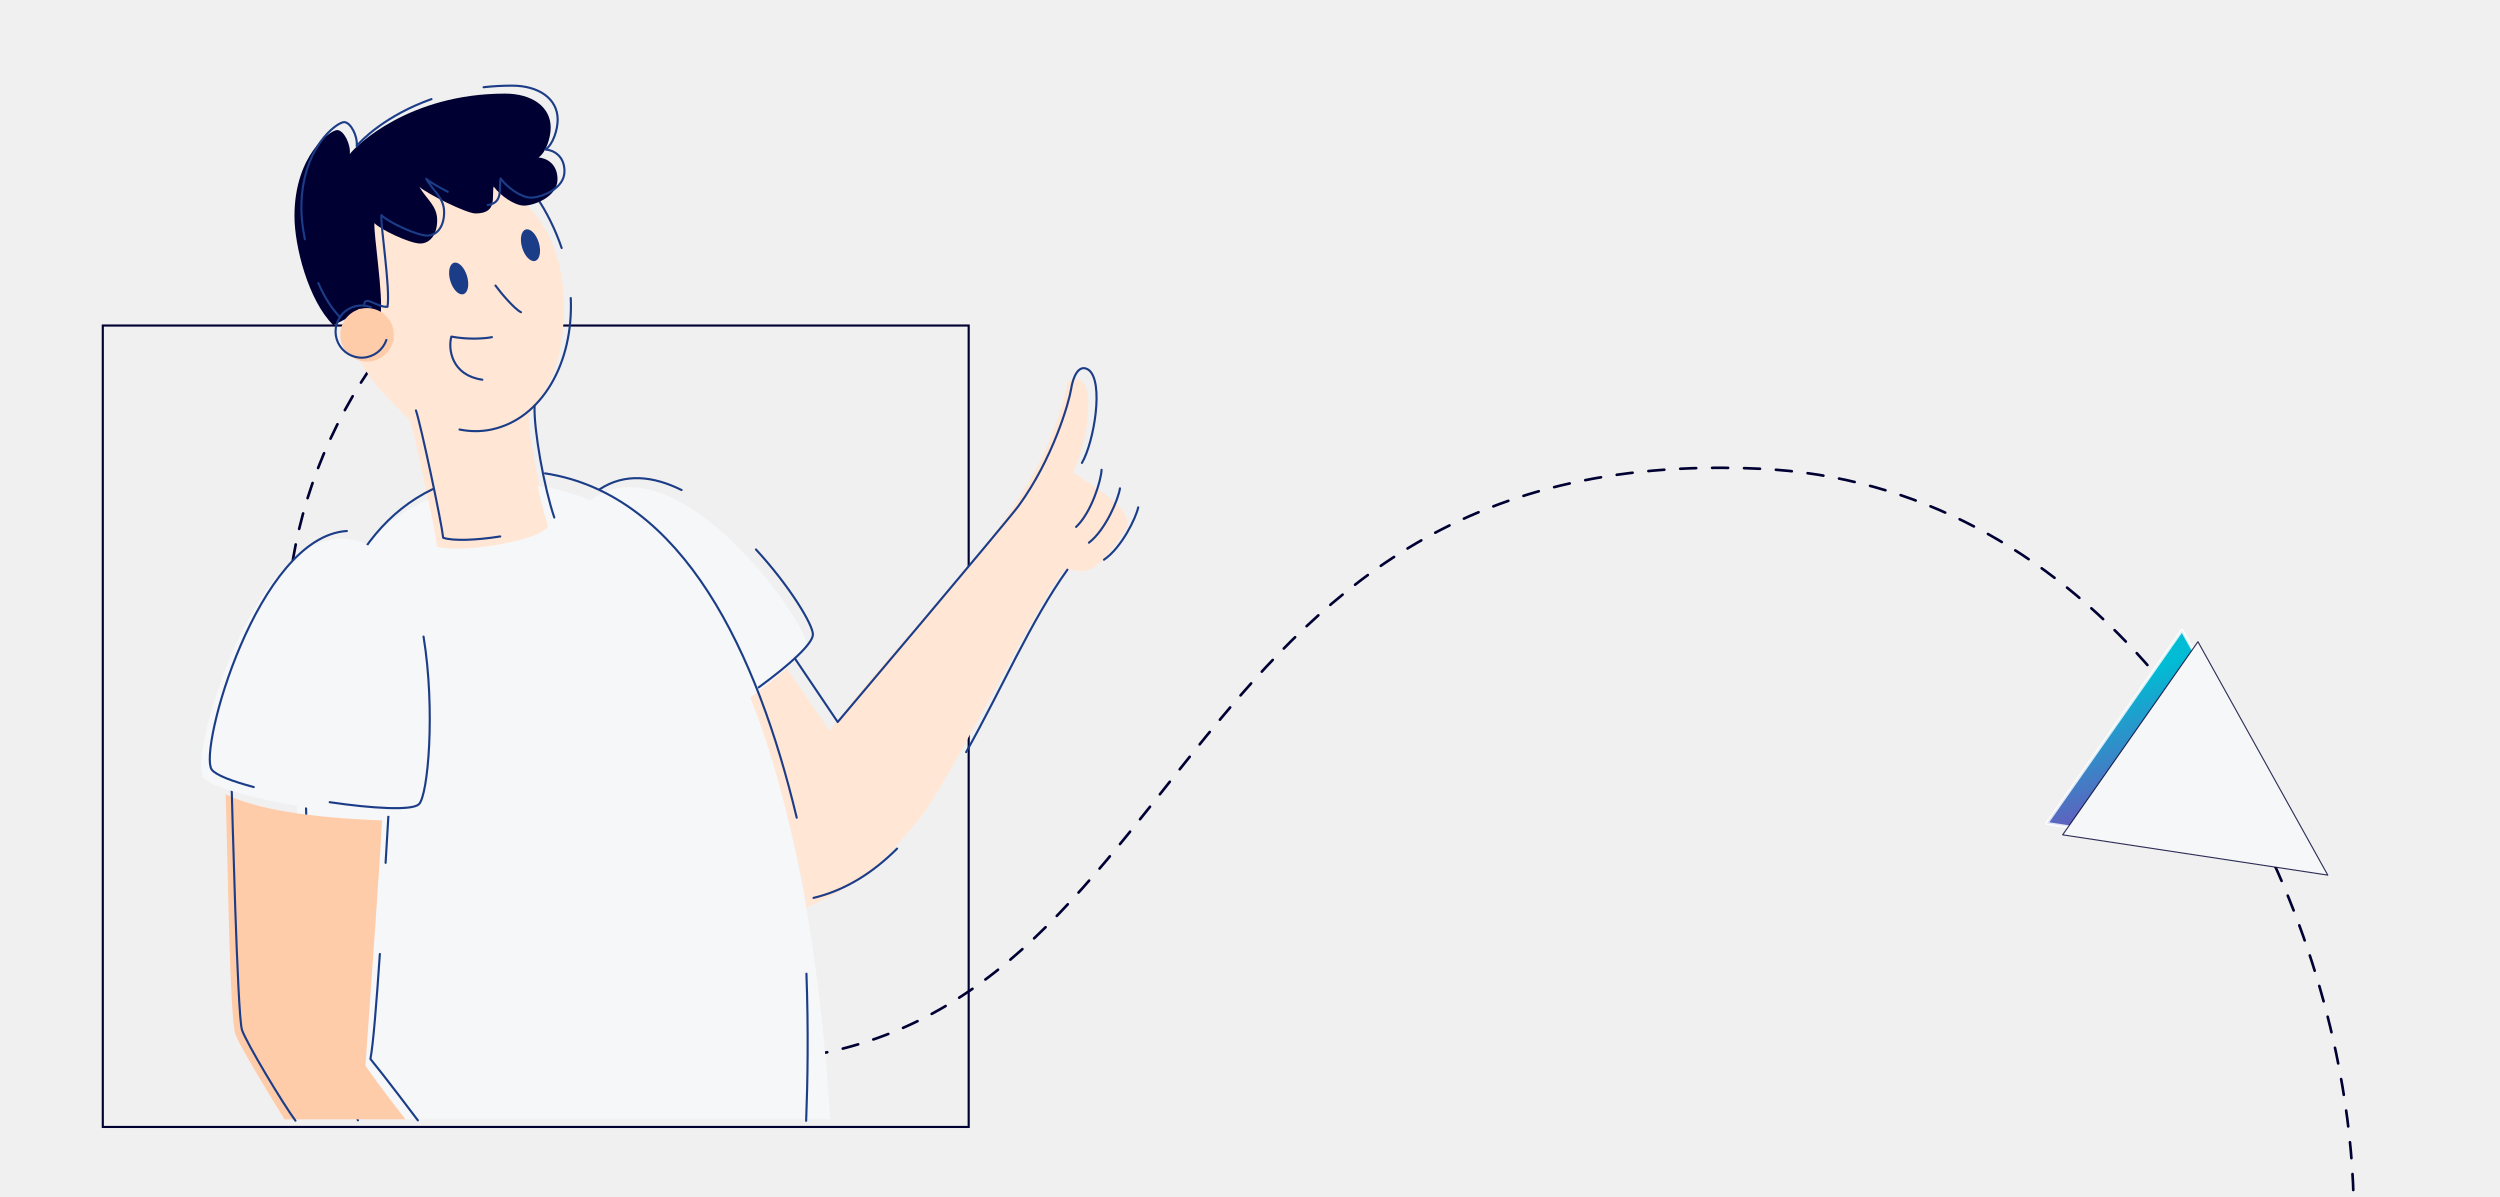
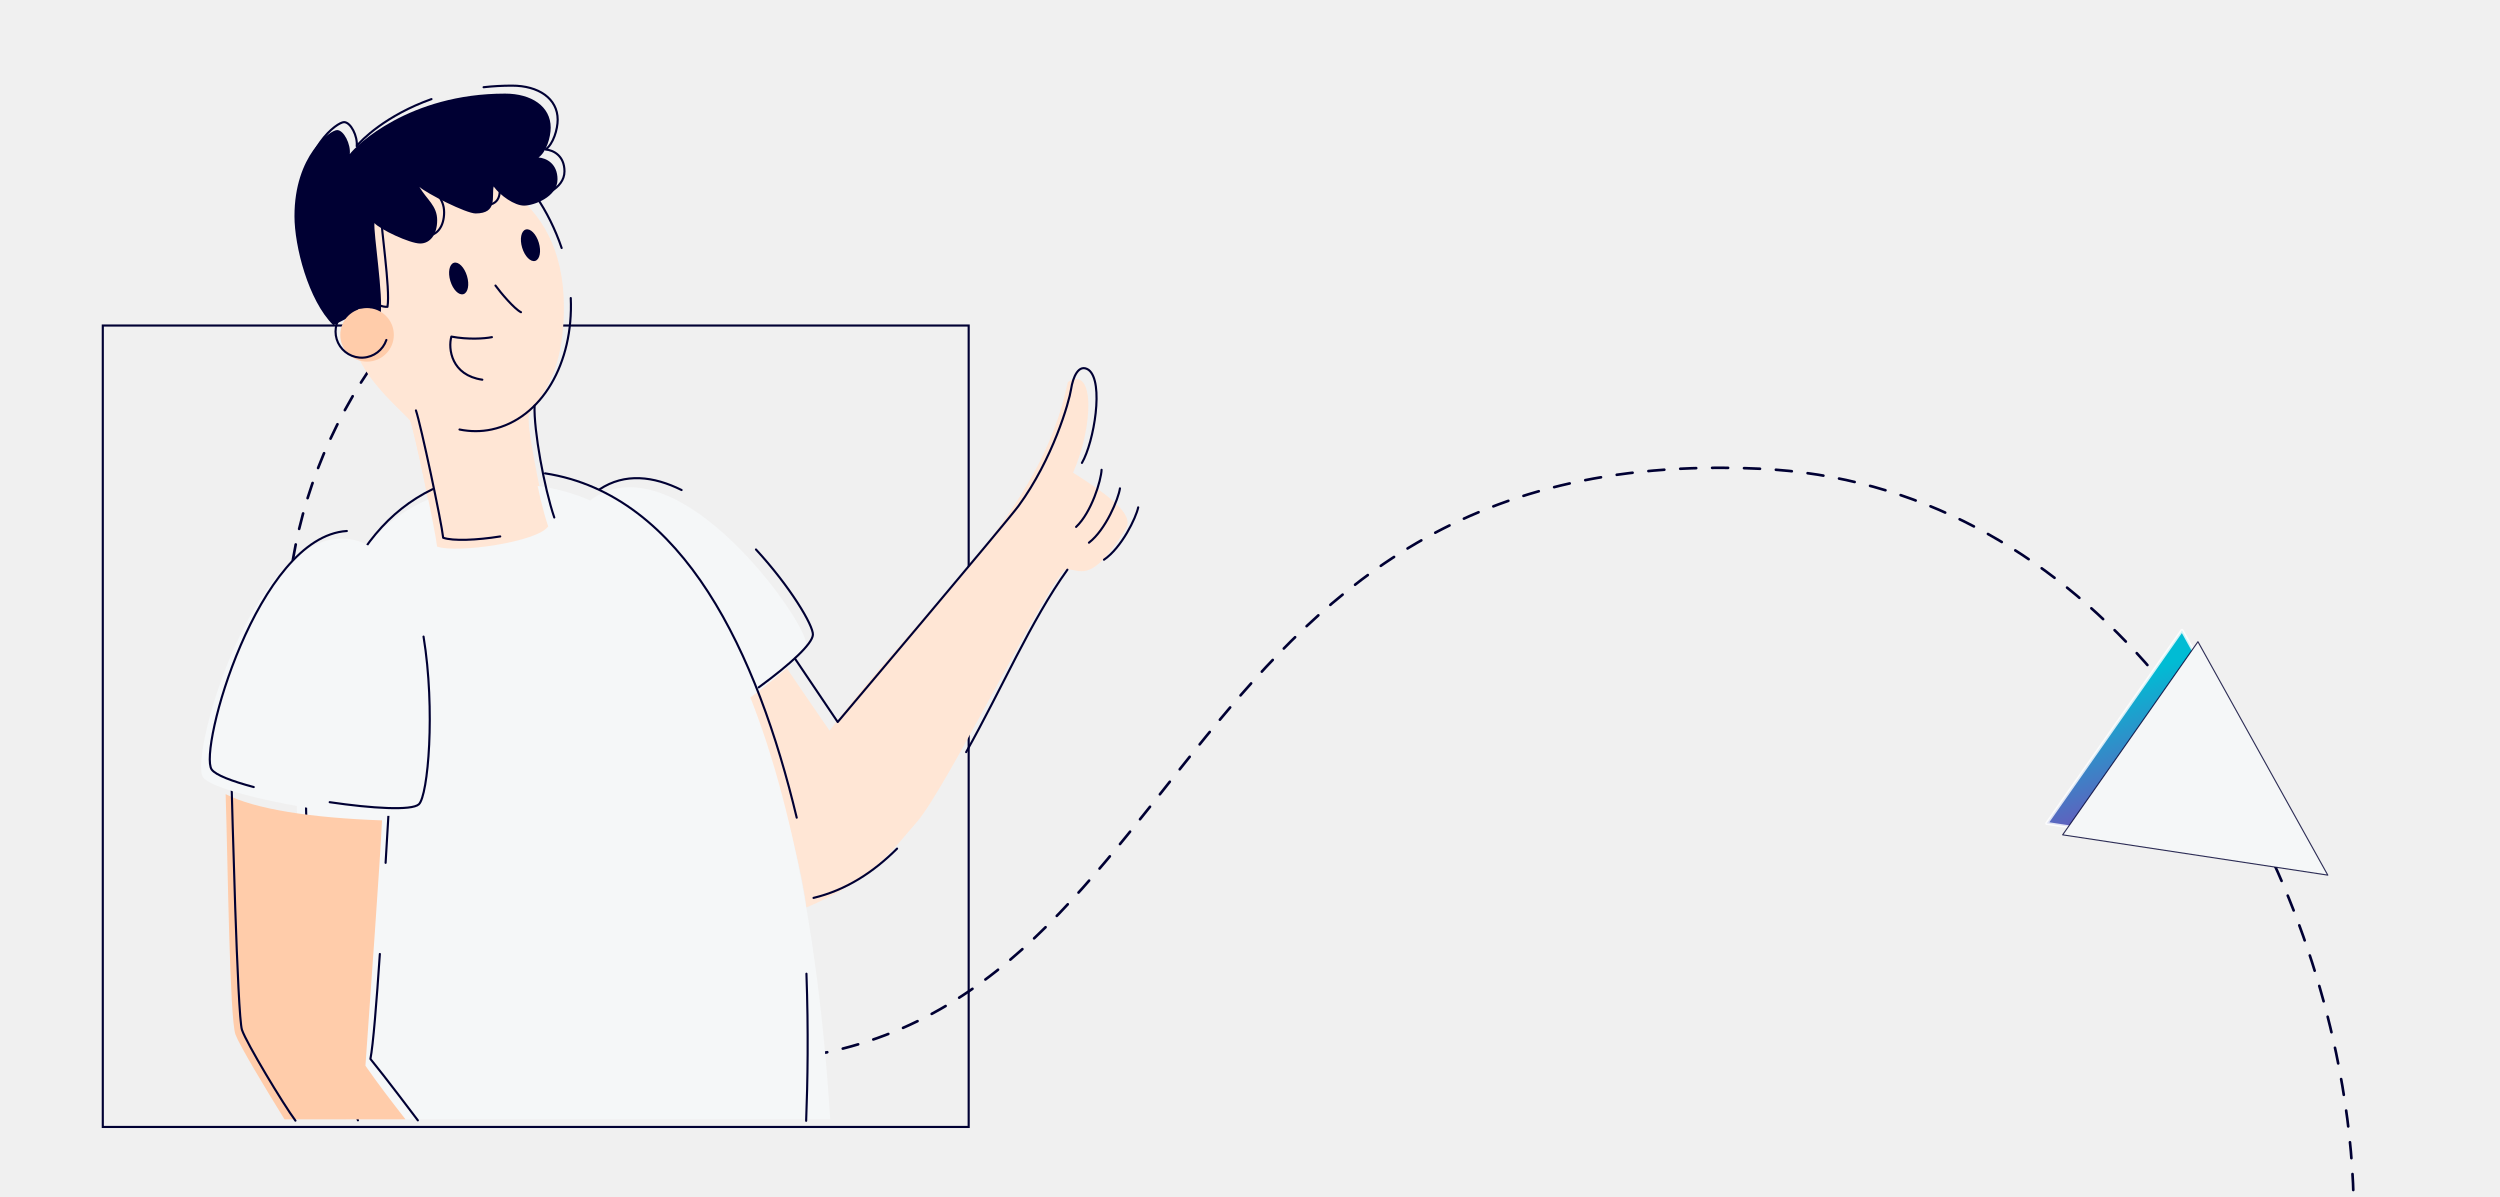
<svg xmlns="http://www.w3.org/2000/svg" xmlns:xlink="http://www.w3.org/1999/xlink" width="940" height="450" viewBox="0 0 248.708 119.062" version="1.1" id="svg5">
  <defs id="defs2">
    <style id="style824">.cls-1{fill:#f7f7f7;}.cls-2,.cls-3,.cls-9{fill:none;stroke-linecap:round;stroke-linejoin:round;}.cls-2{stroke:#b2c3fb;}.cls-2,.cls-3{stroke-width:10px;}.cls-3{stroke:#eaf0ff;}.cls-4{fill:#d7e0ff;}.cls-5{fill:#eaf0ff;opacity:0.67;isolation:isolate;}.cls-6{fill:#fff;}.cls-7{fill:#3c3744;}.cls-8{fill:#46dbc9;}.cls-9{stroke:#1b3c87;stroke-width:25px;}.cls-10{fill:#eecb55;}.cls-11{fill:#1b3c87;}.cls-12{fill:#e49d75;}</style>
    <linearGradient xlink:href="#linearGradient2422" id="linearGradient2424" x1="53.752" y1="69.2" x2="98.288" y2="75.563" gradientUnits="userSpaceOnUse" />
    <linearGradient id="linearGradient2422">
      <stop style="stop-color:#9c27b0;stop-opacity:1" offset="0" id="stop2418" />
      <stop style="stop-color:#00bcd4;stop-opacity:1" offset="1" id="stop2420" />
    </linearGradient>
  </defs>
  <g id="layer1">
    <path class="cls-2" d="m 225.614,148.144 c 8.43,-8.856 10.478,-25.805 6.796,-43.357 C 226.62,77.192 206.665,48.106 175.076,46.633 114.551,43.812 119.408,104.468 74.008,105.64 34.527,106.656 16.715,66.422 36.867,36.588" id="path10-1" style="fill:none;stroke:#000033;stroke-width:0.265;stroke-linecap:round;stroke-linejoin:round;stroke-miterlimit:4;stroke-dasharray:1.587;stroke-dashoffset:0;stroke-opacity:1" />
    <g id="g1999" transform="matrix(2.614993,0,0,2.614993,-53.43567,-109.0974)">
      <g id="g24975" transform="rotate(4.087813,48.59395,-514.6271)" />
      <rect style="fill:none;fill-rule:evenodd;stroke:#000033;stroke-width:0.081;stroke-miterlimit:4;stroke-dasharray:none" id="rect2227" width="32.941" height="30.489" x="24.345" y="54.104" />
      <path class="cls-6" d="m 41.887,53.415 c 0,3.116 -1.354,3.681 -1.354,4.246 0,0.565 0.614,3.665 0.789,4.072 -0.457,0.64 -3.681,0.972 -4.296,0.806 -0.05,-0.607 -0.823,-4.554 -0.997,-4.82 -0.175,-0.266 -2.127,-1.829 -2.127,-3.125 0,-2.9 0.191,-6.756 2.119,-6.756 2.344,-2.73e-4 5.867,1.138 5.867,5.576 z" id="path848-7" style="fill:#ffe6d5;fill-opacity:1;stroke-width:0.014" />
      <path class="cls-6" d="m 50.34,67.103 c 0.365,0.541 1.289,1.889 1.654,2.416 3.929,-5.17 7.998,-8.164 9.066,-13.266 1.034,-0.658 0.975,1.69 0.198,3.448 1.213,0.776 2.361,1.554 2.008,2.129 -1.351,2.2 -1.758,1.508 -2.262,1.553 -0.505,0.045 -4.548,8.334 -5.713,9.637 -0.858,0.961 -1.525,2.084 -4.179,3.226 -0.285,-2.429 -2.074,-8.179 -2.439,-8.615 0.328,-0.235 1.301,-1.068 1.667,-0.528 z" id="path854-0" style="fill:#ffe6d5;fill-opacity:1;stroke-width:0.014" />
      <path class="cls-8" d="m 49.036,68.216 c 1.217,-0.928 2.039,-1.659 2.061,-2.001 0.051,-0.811 -4.81,-7.723 -8.118,-5.531 -1.403,1.02 3.65,9.328 6.057,7.533 z" id="path856-1" style="fill:#f5f7f8;fill-opacity:1;stroke-width:0.014" />
-       <path class="cls-9" d="M 46.364,60.362 C 45.298,59.833 44.205,59.7 43.242,60.338" id="path858-6" style="fill:none;stroke:#1b3c87;stroke-width:0.081;stroke-linecap:round;stroke-linejoin:round;stroke-miterlimit:4;stroke-dasharray:none" />
-       <path class="cls-9" d="m 49.299,67.87 c 1.235,-0.903 2.039,-1.659 2.061,-2.001 0.022,-0.351 -0.873,-1.842 -2.166,-3.245" id="path860-4" style="fill:none;stroke:#1b3c87;stroke-width:0.081;stroke-linecap:round;stroke-linejoin:round;stroke-miterlimit:4;stroke-dasharray:none" />
+       <path class="cls-9" d="M 46.364,60.362 C 45.298,59.833 44.205,59.7 43.242,60.338" id="path858-6" style="fill:none;stroke:#000033;stroke-width:0.081;stroke-linecap:round;stroke-linejoin:round;stroke-miterlimit:4;stroke-dasharray:none;stroke-opacity:1" />
+       <path class="cls-9" d="m 49.299,67.87 c 1.235,-0.903 2.039,-1.659 2.061,-2.001 0.022,-0.351 -0.873,-1.842 -2.166,-3.245" id="path860-4" style="fill:none;stroke:#000033;stroke-width:0.081;stroke-linecap:round;stroke-linejoin:round;stroke-miterlimit:4;stroke-dasharray:none;stroke-opacity:1" />
      <path class="cls-8" d="m 39.898,60.138 c 9.728,0.089 11.669,16.795 12.119,24.166 H 33.601 c -2.324,-7.231 -4.042,-22.658 4.769,-24.05 a 9.303,9.303 0 0 1 1.528,-0.116 z" id="path862-7" style="fill:#f5f7f8;fill-opacity:1;stroke-width:0.014" />
      <path class="cls-6" d="m 36.026,57.67 c 0.177,0.506 0.977,4.252 1.036,4.843 0.751,0.27 3.839,-0.178 4.227,-0.769 -0.38,-1.114 -0.784,-3.325 -0.75,-4.253" id="path886-9" style="fill:#ffe6d5;fill-opacity:1;stroke-width:0.014" />
-       <path class="cls-9" d="M 41.521,61.407 C 41.141,60.293 40.737,58.083 40.771,57.154" id="path888-6" style="fill:none;stroke:#1b3c87;stroke-width:0.081;stroke-linecap:round;stroke-linejoin:round;stroke-miterlimit:4;stroke-dasharray:none" />
-       <path class="cls-9" d="m 36.258,57.334 c 0.177,0.506 0.977,4.252 1.036,4.843 0.365,0.131 1.28,0.093 2.17,-0.049" id="path890-6" style="fill:none;stroke:#1b3c87;stroke-width:0.081;stroke-linecap:round;stroke-linejoin:round;stroke-miterlimit:4;stroke-dasharray:none" />
-       <path class="cls-9" d="M 41.801,51.154 C 41.562,50.442 41.208,49.745 40.847,49.219" id="path892-0" style="fill:none;stroke:#1b3c87;stroke-width:0.081;stroke-linecap:round;stroke-linejoin:round;stroke-miterlimit:4;stroke-dasharray:none" />
-       <path class="cls-9" d="m 37.916,58.06 c 0.407,0.082 0.82,0.085 1.226,-0.002 1.903,-0.407 3.114,-2.528 3.006,-4.999" id="path894-6" style="fill:none;stroke:#1b3c87;stroke-width:0.081;stroke-linecap:round;stroke-linejoin:round;stroke-miterlimit:4;stroke-dasharray:none" />
-       <path class="cls-9" d="m 36.893,60.33 c -6.807,3.276 -5.057,17.55 -2.842,24.011" id="path896-9" style="fill:none;stroke:#1b3c87;stroke-width:0.081;stroke-linecap:round;stroke-linejoin:round;stroke-miterlimit:4;stroke-dasharray:none" />
-       <path class="cls-9" d="M 50.744,72.826 C 49.252,66.597 46.446,60.539 41.17,59.728" id="path898-7" style="fill:none;stroke:#1b3c87;stroke-width:0.081;stroke-linecap:round;stroke-linejoin:round;stroke-miterlimit:4;stroke-dasharray:none" />
-       <path class="cls-9" d="m 51.103,84.359 c 0.058,-1.486 0.089,-3.434 0.011,-5.596" id="path900-5" style="fill:none;stroke:#1b3c87;stroke-width:0.081;stroke-linecap:round;stroke-linejoin:round;stroke-miterlimit:4;stroke-dasharray:none" />
-       <path class="cls-9" d="m 34.885,78.013 c -0.123,1.815 -0.256,3.491 -0.359,3.992 0.543,0.66 1.805,2.337 1.805,2.337" id="path902-3" style="fill:none;stroke:#1b3c87;stroke-width:0.081;stroke-linecap:round;stroke-linejoin:round;stroke-miterlimit:4;stroke-dasharray:none" />
-       <path class="cls-9" d="m 35.227,72.472 c -0.016,0.228 -0.061,1.025 -0.123,2.073" id="path904-0" style="fill:none;stroke:#1b3c87;stroke-width:0.081;stroke-linecap:round;stroke-linejoin:round;stroke-miterlimit:4;stroke-dasharray:none" />
-       <path class="cls-9" d="m 50.681,66.781 c 0.182,0.266 1.622,2.406 1.622,2.406 0,0 6.442,-7.623 6.879,-8.22 1.306,-1.784 1.929,-3.964 2,-4.442 0.068,-0.452 0.287,-0.986 0.665,-0.736 0.598,0.45 0.207,2.754 -0.252,3.541" id="path906-8" style="fill:none;stroke:#1b3c87;stroke-width:0.081;stroke-linecap:round;stroke-linejoin:round;stroke-miterlimit:4;stroke-dasharray:none" />
-       <path class="cls-9" d="m 62.342,59.593 c -0.016,0.397 -0.381,1.618 -0.969,2.172" id="path908-3" style="fill:none;stroke:#1b3c87;stroke-width:0.081;stroke-linecap:round;stroke-linejoin:round;stroke-miterlimit:4;stroke-dasharray:none" />
-       <path class="cls-9" d="m 63.041,60.299 c -0.055,0.394 -0.539,1.573 -1.179,2.066" id="path910-2" style="fill:none;stroke:#1b3c87;stroke-width:0.081;stroke-linecap:round;stroke-linejoin:round;stroke-miterlimit:4;stroke-dasharray:none" />
-       <path class="cls-9" d="m 63.735,61.022 c -0.078,0.39 -0.632,1.537 -1.301,1.991" id="path912-2" style="fill:none;stroke:#1b3c87;stroke-width:0.081;stroke-linecap:round;stroke-linejoin:round;stroke-miterlimit:4;stroke-dasharray:none" />
-       <path class="cls-9" d="m 57.19,70.333 c 1.334,-2.369 2.466,-5.008 3.852,-6.94" id="path914-7" style="fill:none;stroke:#1b3c87;stroke-width:0.081;stroke-linecap:round;stroke-linejoin:round;stroke-miterlimit:4;stroke-dasharray:none" />
-       <path class="cls-9" d="m 51.384,75.879 c 1.233,-0.297 2.27,-0.969 3.178,-1.875" id="path916-6" style="fill:none;stroke:#1b3c87;stroke-width:0.081;stroke-linecap:round;stroke-linejoin:round;stroke-miterlimit:4;stroke-dasharray:none" />
-       <path class="cls-9" d="m 39.284,52.584 c 0.2,0.277 0.723,0.893 0.97,1.013" id="path922-5" style="fill:none;stroke:#1b3c87;stroke-width:0.081;stroke-linecap:round;stroke-linejoin:round;stroke-miterlimit:4;stroke-dasharray:none" />
-       <path class="cls-9" d="m 39.148,54.546 c -0.287,0.058 -0.911,0.098 -1.542,-0.021 -0.13,0.463 0,1.472 1.177,1.64" id="path924-5" style="fill:none;stroke:#1b3c87;stroke-width:0.081;stroke-linecap:round;stroke-linejoin:round;stroke-miterlimit:4;stroke-dasharray:none" />
+       <path class="cls-9" d="M 41.521,61.407 C 41.141,60.293 40.737,58.083 40.771,57.154" id="path888-6" style="fill:none;stroke:#000033;stroke-width:0.081;stroke-linecap:round;stroke-linejoin:round;stroke-miterlimit:4;stroke-dasharray:none;stroke-opacity:1" />
+       <path class="cls-9" d="m 36.258,57.334 c 0.177,0.506 0.977,4.252 1.036,4.843 0.365,0.131 1.28,0.093 2.17,-0.049" id="path890-6" style="fill:none;stroke:#000033;stroke-width:0.081;stroke-linecap:round;stroke-linejoin:round;stroke-miterlimit:4;stroke-dasharray:none;stroke-opacity:1" />
+       <path class="cls-9" d="M 41.801,51.154 C 41.562,50.442 41.208,49.745 40.847,49.219" id="path892-0" style="fill:none;stroke:#000033;stroke-width:0.081;stroke-linecap:round;stroke-linejoin:round;stroke-miterlimit:4;stroke-dasharray:none;stroke-opacity:1" />
+       <path class="cls-9" d="m 37.916,58.06 c 0.407,0.082 0.82,0.085 1.226,-0.002 1.903,-0.407 3.114,-2.528 3.006,-4.999" id="path894-6" style="fill:none;stroke:#000033;stroke-width:0.081;stroke-linecap:round;stroke-linejoin:round;stroke-miterlimit:4;stroke-dasharray:none;stroke-opacity:1" />
+       <path class="cls-9" d="m 36.893,60.33 c -6.807,3.276 -5.057,17.55 -2.842,24.011" id="path896-9" style="fill:none;stroke:#000033;stroke-width:0.081;stroke-linecap:round;stroke-linejoin:round;stroke-miterlimit:4;stroke-dasharray:none;stroke-opacity:1" />
+       <path class="cls-9" d="M 50.744,72.826 C 49.252,66.597 46.446,60.539 41.17,59.728" id="path898-7" style="fill:none;stroke:#000033;stroke-width:0.081;stroke-linecap:round;stroke-linejoin:round;stroke-miterlimit:4;stroke-dasharray:none;stroke-opacity:1" />
+       <path class="cls-9" d="m 51.103,84.359 c 0.058,-1.486 0.089,-3.434 0.011,-5.596" id="path900-5" style="fill:none;stroke:#000033;stroke-width:0.081;stroke-linecap:round;stroke-linejoin:round;stroke-miterlimit:4;stroke-dasharray:none;stroke-opacity:1" />
+       <path class="cls-9" d="m 34.885,78.013 c -0.123,1.815 -0.256,3.491 -0.359,3.992 0.543,0.66 1.805,2.337 1.805,2.337" id="path902-3" style="fill:none;stroke:#000033;stroke-width:0.081;stroke-linecap:round;stroke-linejoin:round;stroke-miterlimit:4;stroke-dasharray:none;stroke-opacity:1" />
+       <path class="cls-9" d="m 35.227,72.472 c -0.016,0.228 -0.061,1.025 -0.123,2.073" id="path904-0" style="fill:none;stroke:#000033;stroke-width:0.081;stroke-linecap:round;stroke-linejoin:round;stroke-miterlimit:4;stroke-dasharray:none;stroke-opacity:1" />
+       <path class="cls-9" d="m 50.681,66.781 c 0.182,0.266 1.622,2.406 1.622,2.406 0,0 6.442,-7.623 6.879,-8.22 1.306,-1.784 1.929,-3.964 2,-4.442 0.068,-0.452 0.287,-0.986 0.665,-0.736 0.598,0.45 0.207,2.754 -0.252,3.541" id="path906-8" style="fill:none;stroke:#000033;stroke-width:0.081;stroke-linecap:round;stroke-linejoin:round;stroke-miterlimit:4;stroke-dasharray:none;stroke-opacity:1" />
+       <path class="cls-9" d="m 62.342,59.593 c -0.016,0.397 -0.381,1.618 -0.969,2.172" id="path908-3" style="fill:none;stroke:#000033;stroke-width:0.081;stroke-linecap:round;stroke-linejoin:round;stroke-miterlimit:4;stroke-dasharray:none;stroke-opacity:1" />
+       <path class="cls-9" d="m 63.041,60.299 c -0.055,0.394 -0.539,1.573 -1.179,2.066" id="path910-2" style="fill:none;stroke:#000033;stroke-width:0.081;stroke-linecap:round;stroke-linejoin:round;stroke-miterlimit:4;stroke-dasharray:none;stroke-opacity:1" />
+       <path class="cls-9" d="m 63.735,61.022 c -0.078,0.39 -0.632,1.537 -1.301,1.991" id="path912-2" style="fill:none;stroke:#000033;stroke-width:0.081;stroke-linecap:round;stroke-linejoin:round;stroke-miterlimit:4;stroke-dasharray:none;stroke-opacity:1" />
+       <path class="cls-9" d="m 57.19,70.333 c 1.334,-2.369 2.466,-5.008 3.852,-6.94" id="path914-7" style="fill:none;stroke:#000033;stroke-width:0.081;stroke-linecap:round;stroke-linejoin:round;stroke-miterlimit:4;stroke-dasharray:none;stroke-opacity:1" />
+       <path class="cls-9" d="m 51.384,75.879 c 1.233,-0.297 2.27,-0.969 3.178,-1.875" id="path916-6" style="fill:none;stroke:#000033;stroke-width:0.081;stroke-linecap:round;stroke-linejoin:round;stroke-miterlimit:4;stroke-dasharray:none;stroke-opacity:1" />
+       <path class="cls-9" d="m 39.284,52.584 c 0.2,0.277 0.723,0.893 0.97,1.013" id="path922-5" style="fill:none;stroke:#000033;stroke-width:0.081;stroke-linecap:round;stroke-linejoin:round;stroke-miterlimit:4;stroke-dasharray:none;stroke-opacity:1" />
+       <path class="cls-9" d="m 39.148,54.546 c -0.287,0.058 -0.911,0.098 -1.542,-0.021 -0.13,0.463 0,1.472 1.177,1.64" id="path924-5" style="fill:none;stroke:#000033;stroke-width:0.081;stroke-linecap:round;stroke-linejoin:round;stroke-miterlimit:4;stroke-dasharray:none;stroke-opacity:1" />
      <path class="cls-6" d="m 29.017,71.931 c 1.112,0.571 3.248,0.904 5.951,0.999 -0.075,1.587 -0.438,6.589 -0.631,9.334 0.421,0.613 1.035,1.415 1.524,2.04 h -4.602 c -0.721,-1.16 -1.717,-2.824 -1.864,-3.22 -0.227,-0.609 -0.291,-6.508 -0.377,-9.153 z" id="path998-0" style="fill:#ffccaa;fill-opacity:1;stroke-width:0.014;stroke-miterlimit:4;stroke-dasharray:none" />
-       <path class="cls-9" d="m 29.241,71.422 c 0.02,0.726 0.225,8.967 0.399,9.478 0.174,0.511 1.583,2.848 2.034,3.453" id="path1000-5" style="fill:none;stroke:#1b3c87;stroke-width:0.081;stroke-linecap:round;stroke-linejoin:round;stroke-miterlimit:4;stroke-dasharray:none" />
+       <path class="cls-9" d="m 29.241,71.422 c 0.02,0.726 0.225,8.967 0.399,9.478 0.174,0.511 1.583,2.848 2.034,3.453" id="path1000-5" style="fill:none;stroke:#000033;stroke-width:0.081;stroke-linecap:round;stroke-linejoin:round;stroke-miterlimit:4;stroke-dasharray:none;stroke-opacity:1" />
      <path class="cls-8" d="m 33.911,62.263 c -3.735,-0.816 -6.3,8.263 -5.753,9.026 0.547,0.763 7.279,1.871 7.88,1.324 0.601,-0.547 1.001,-9.667 -2.127,-10.35 z" id="path1002-5" style="fill:#f5f7f8;fill-opacity:1;stroke-width:0.014" />
-       <path class="cls-9" d="m 32.977,72.238 c 1.623,0.239 3.122,0.326 3.391,0.081 0.353,-0.321 0.636,-3.593 0.179,-6.381" id="path1004-6" style="fill:none;stroke:#1b3c87;stroke-width:0.081;stroke-linecap:round;stroke-linejoin:round;stroke-miterlimit:4;stroke-dasharray:none" />
-       <path class="cls-9" d="m 33.629,61.921 c -3.398,0.217 -5.657,8.353 -5.141,9.074 0.15,0.21 0.769,0.446 1.599,0.667" id="path1006-3" style="fill:none;stroke:#1b3c87;stroke-width:0.081;stroke-linecap:round;stroke-linejoin:round;stroke-miterlimit:4;stroke-dasharray:none" />
+       <path class="cls-9" d="m 32.977,72.238 c 1.623,0.239 3.122,0.326 3.391,0.081 0.353,-0.321 0.636,-3.593 0.179,-6.381" id="path1004-6" style="fill:none;stroke:#000033;stroke-width:0.081;stroke-linecap:round;stroke-linejoin:round;stroke-miterlimit:4;stroke-dasharray:none;stroke-opacity:1" />
+       <path class="cls-9" d="m 33.629,61.921 c -3.398,0.217 -5.657,8.353 -5.141,9.074 0.15,0.21 0.769,0.446 1.599,0.667" id="path1006-3" style="fill:none;stroke:#000033;stroke-width:0.081;stroke-linecap:round;stroke-linejoin:round;stroke-miterlimit:4;stroke-dasharray:none;stroke-opacity:1" />
      <path class="cls-12" d="m 33.116,54.093 c -0.959,-0.951 -1.479,-3.017 -1.479,-4.148 0,-2.323 1.367,-3.277 1.622,-3.277 0.256,0 0.524,0.538 0.483,0.914 0.231,-0.32 2.256,-2.301 5.906,-2.301 1.011,0 1.737,0.49 1.737,1.295 0,0.366 -0.17,0.938 -0.464,1.135 0.299,0.022 0.723,0.236 0.723,0.831 0,0.679 -0.911,1 -1.273,1 -0.362,0 -0.898,-0.375 -1.157,-0.728 -0.081,0.389 0.163,1.022 -0.683,1.027 -0.357,0.002 -1.862,-0.759 -2.144,-1.014 0.286,0.491 0.679,0.717 0.679,1.273 0,0.52 -0.255,0.884 -0.648,0.884 -0.393,0 -1.527,-0.536 -1.738,-0.778 -0.045,0.353 0.349,2.815 0.23,3.487 -0.395,0.03 -0.88,-0.473 -0.886,-0.061" id="path1008-5" style="fill:#000033;fill-opacity:1;stroke-width:0.014" />
-       <path class="cls-9" d="m 37.468,49.015 c -0.37,-0.19 -0.7,-0.384 -0.817,-0.49 0.286,0.491 0.679,0.717 0.679,1.273 0,0.52 -0.255,0.884 -0.648,0.884 -0.393,0 -1.527,-0.536 -1.737,-0.777 -0.045,0.353 0.349,2.815 0.23,3.487 -0.395,0.03 -0.88,-0.473 -0.886,-0.061" id="path1010-0" style="fill:none;stroke:#1b3c87;stroke-width:0.081;stroke-linecap:round;stroke-linejoin:round;stroke-miterlimit:4;stroke-dasharray:none" />
-       <path class="cls-9" d="m 38.832,45.038 a 9.694,9.694 0 0 1 1.08,-0.06 c 1.011,0 1.738,0.49 1.738,1.295 0,0.366 -0.17,0.938 -0.464,1.134 0.299,0.022 0.723,0.236 0.723,0.831 0,0.679 -0.911,1.001 -1.273,1.001 -0.362,0 -0.898,-0.375 -1.157,-0.728 -0.074,0.356 0.124,0.916 -0.491,1.013" id="path1012-4" style="fill:none;stroke:#1b3c87;stroke-width:0.081;stroke-linecap:round;stroke-linejoin:round;stroke-miterlimit:4;stroke-dasharray:none" />
+       <path class="cls-9" d="m 37.468,49.015 c -0.37,-0.19 -0.7,-0.384 -0.817,-0.49 0.286,0.491 0.679,0.717 0.679,1.273 0,0.52 -0.255,0.884 -0.648,0.884 -0.393,0 -1.527,-0.536 -1.737,-0.777 -0.045,0.353 0.349,2.815 0.23,3.487 -0.395,0.03 -0.88,-0.473 -0.886,-0.061" id="path1010-0" style="fill:none;stroke:#000033;stroke-width:0.081;stroke-linecap:round;stroke-linejoin:round;stroke-miterlimit:4;stroke-dasharray:none;stroke-opacity:1" />
+       <path class="cls-9" d="m 38.832,45.038 a 9.694,9.694 0 0 1 1.08,-0.06 c 1.011,0 1.738,0.49 1.738,1.295 0,0.366 -0.17,0.938 -0.464,1.134 0.299,0.022 0.723,0.236 0.723,0.831 0,0.679 -0.911,1.001 -1.273,1.001 -0.362,0 -0.898,-0.375 -1.157,-0.728 -0.074,0.356 0.124,0.916 -0.491,1.013" id="path1012-4" style="fill:none;stroke:#000033;stroke-width:0.081;stroke-linecap:round;stroke-linejoin:round;stroke-miterlimit:4;stroke-dasharray:none;stroke-opacity:1" />
      <circle class="cls-2" cx="34.398" cy="54.459" r="1.019" id="circle82-6" style="display:inline;fill:#ffccaa;stroke:none;stroke-width:0.038" />
-       <path class="cls-9" d="m 32.031,50.821 c -0.087,-0.439 -0.131,-0.848 -0.131,-1.178 0,-2.323 1.367,-3.277 1.622,-3.277 0.256,0 0.524,0.537 0.483,0.914 0.155,-0.215 1.12,-1.18 2.844,-1.79" id="path1014-6" style="fill:none;stroke:#1b3c87;stroke-width:0.081;stroke-linecap:round;stroke-linejoin:round;stroke-miterlimit:4;stroke-dasharray:none" />
-       <path class="cls-9" d="M 33.378,53.79 C 33.047,53.462 32.768,53.001 32.545,52.491" id="path1016-7" style="fill:none;stroke:#1b3c87;stroke-width:0.081;stroke-linecap:round;stroke-linejoin:round;stroke-miterlimit:4;stroke-dasharray:none" />
-       <path class="cls-9" d="m 34.535,53.402 a 0.993,0.993 0 1 0 0.598,1.252" id="path1018-8" style="fill:none;stroke:#1b3c87;stroke-width:0.081;stroke-linecap:round;stroke-linejoin:round;stroke-miterlimit:4;stroke-dasharray:none" />
-       <path class="cls-11" d="m 37.567,52.41 c -0.1,-0.33 -0.039,-0.64 0.136,-0.693 0.175,-0.053 0.398,0.171 0.497,0.501 0.1,0.33 0.039,0.64 -0.136,0.693 -0.175,0.053 -0.398,-0.172 -0.497,-0.501 z" id="path980-0" style="fill:#1b3c87;stroke-width:0.018" />
-       <path class="cls-11" d="m 40.299,51.144 c -0.1,-0.33 -0.039,-0.64 0.136,-0.693 0.175,-0.053 0.398,0.171 0.497,0.501 0.1,0.33 0.039,0.64 -0.136,0.693 -0.175,0.053 -0.398,-0.172 -0.497,-0.501 z" id="path980-0-9" style="fill:#1b3c87;stroke-width:0.018" />
+       <path class="cls-9" d="m 32.031,50.821 c -0.087,-0.439 -0.131,-0.848 -0.131,-1.178 0,-2.323 1.367,-3.277 1.622,-3.277 0.256,0 0.524,0.537 0.483,0.914 0.155,-0.215 1.12,-1.18 2.844,-1.79" id="path1014-6" style="fill:none;stroke:#000033;stroke-width:0.081;stroke-linecap:round;stroke-linejoin:round;stroke-miterlimit:4;stroke-dasharray:none;stroke-opacity:1" />
+       <path class="cls-9" d="M 33.378,53.79 C 33.047,53.462 32.768,53.001 32.545,52.491" id="path1016-7" style="fill:none;stroke:#000033;stroke-width:0.081;stroke-linecap:round;stroke-linejoin:round;stroke-miterlimit:4;stroke-dasharray:none;stroke-opacity:1" />
+       <path class="cls-9" d="m 34.535,53.402 a 0.993,0.993 0 1 0 0.598,1.252" id="path1018-8" style="fill:none;stroke:#000033;stroke-width:0.081;stroke-linecap:round;stroke-linejoin:round;stroke-miterlimit:4;stroke-dasharray:none;stroke-opacity:1" />
+       <path class="cls-11" d="m 37.567,52.41 c -0.1,-0.33 -0.039,-0.64 0.136,-0.693 0.175,-0.053 0.398,0.171 0.497,0.501 0.1,0.33 0.039,0.64 -0.136,0.693 -0.175,0.053 -0.398,-0.172 -0.497,-0.501 z" id="path980-0" style="fill:#000033;stroke-width:0.018;fill-opacity:1" />
+       <path class="cls-11" d="m 40.299,51.144 c -0.1,-0.33 -0.039,-0.64 0.136,-0.693 0.175,-0.053 0.398,0.171 0.497,0.501 0.1,0.33 0.039,0.64 -0.136,0.693 -0.175,0.053 -0.398,-0.172 -0.497,-0.501 z" id="path980-0-9" style="fill:#000033;stroke-width:0.018;fill-opacity:1" />
    </g>
    <g id="g835" transform="matrix(-0.09395061,-0.4082022,-0.4082022,0.09395061,254.4753,99.49761)" style="display:inline">
      <path class="cls-6" d="M 44.691,49.7 68.14,108.919 105.635,67.317 Z" id="path164-8" style="display:inline;fill:url(#linearGradient2424);fill-opacity:1;stroke:#ffffff;stroke-width:0.716px;stroke-linecap:round;stroke-linejoin:round;stroke-opacity:0.82" />
      <path class="cls-6" d="M 41.198,46.617 64.647,105.837 102.142,64.235 Z" id="path164" style="display:inline;fill:#f5f7f8;fill-opacity:1;stroke:#000033;stroke-width:0.265;stroke-linecap:round;stroke-linejoin:round;stroke-miterlimit:4;stroke-dasharray:none;stroke-dashoffset:0;stroke-opacity:0.82" />
    </g>
  </g>
</svg>
